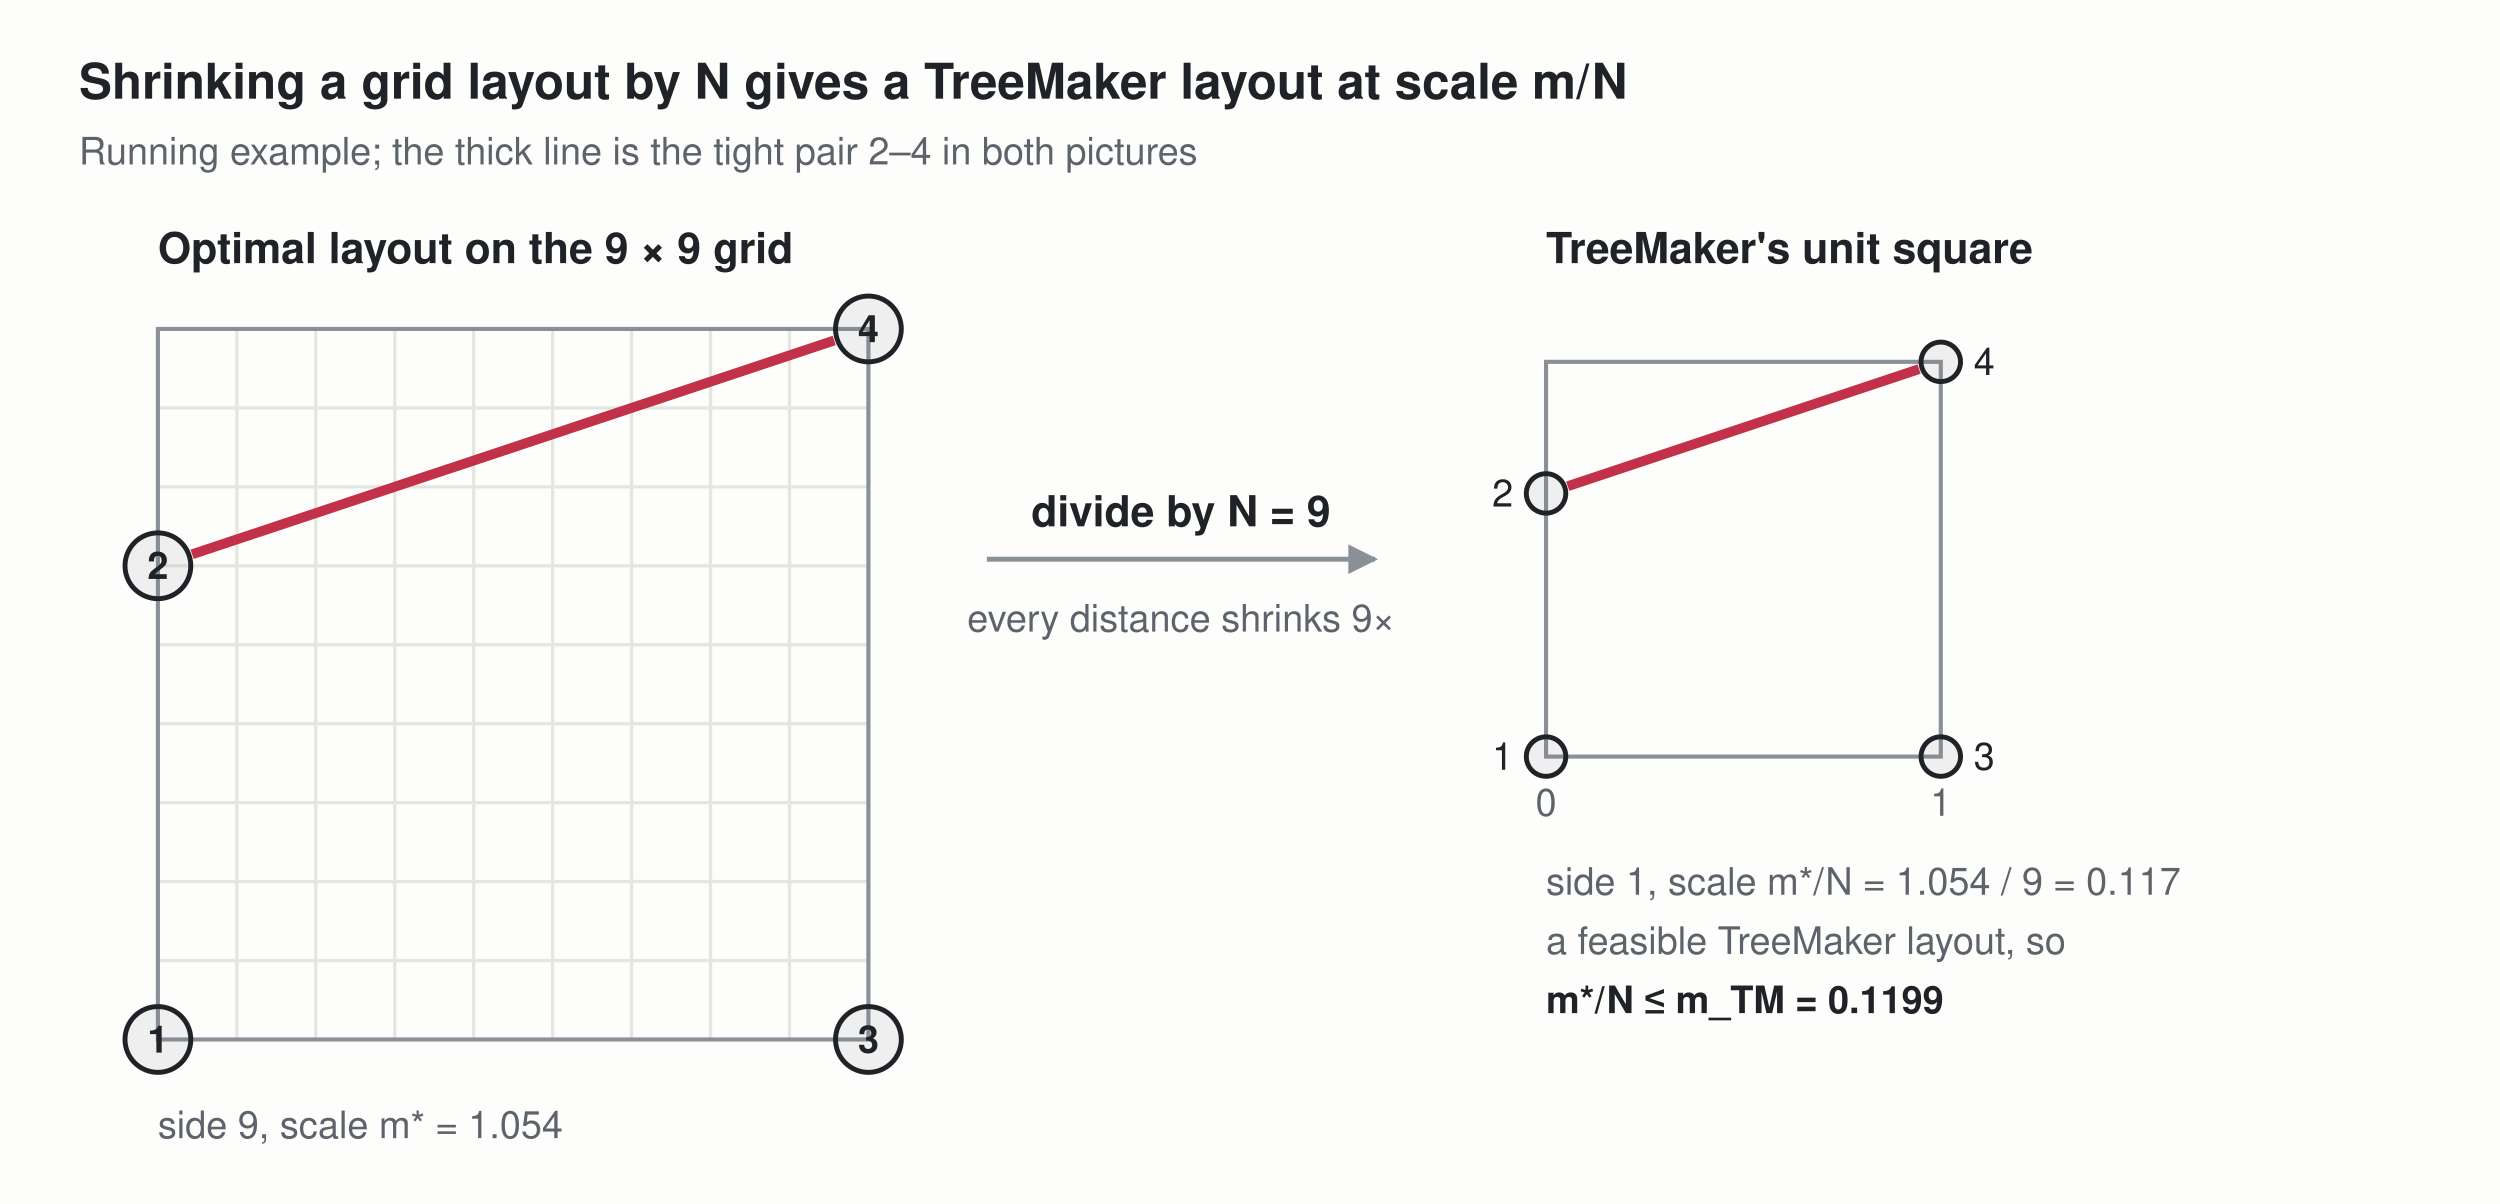
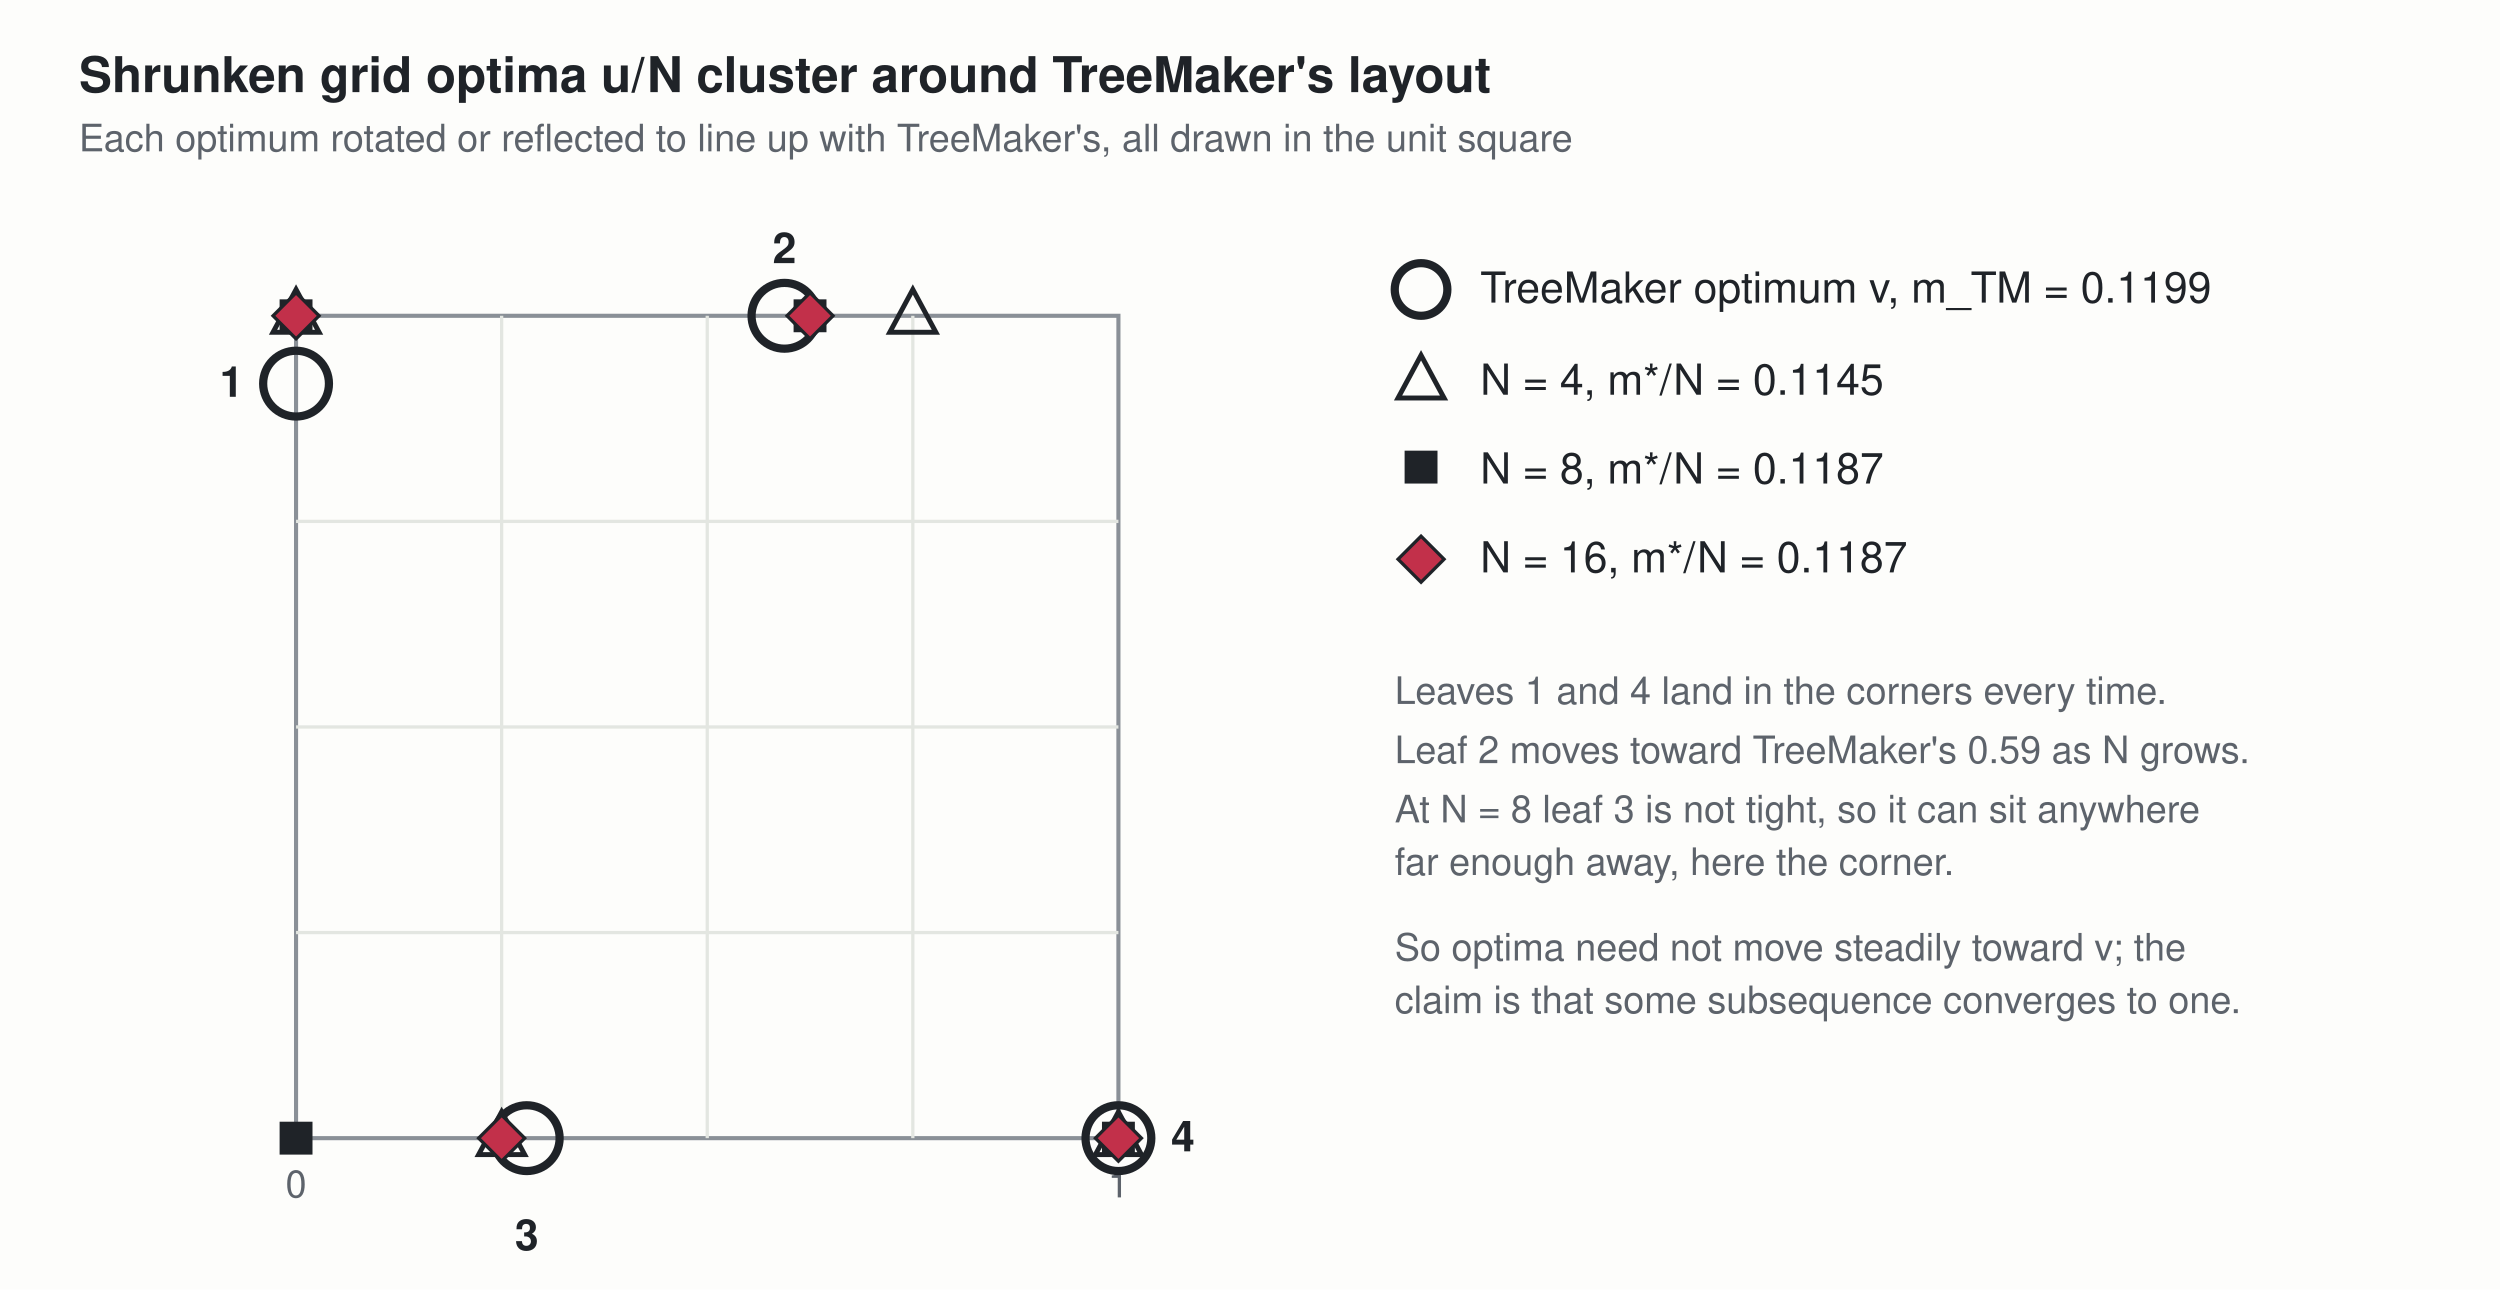
- <svg xmlns="http://www.w3.org/2000/svg" width="760" height="366" font-family="Archivo, -apple-system, system-ui, 'Segoe UI', Helvetica, Arial, sans-serif" viewBox="0 0 760 366" role="img" aria-label="Shrinking a grid layout by N gives a TreeMaker layout, so the scaled grid optimum cannot beat TreeMaker" font-size="13">
-   <rect x="0" y="0" width="760" height="366" fill="#fdfdfb" />
-   <defs>
-     <marker id="ub-arrow" viewBox="0 0 10 10" refX="9" refY="5" markerWidth="6" markerHeight="6" orient="auto-start-reverse">
-       <path d="M0 0L10 5L0 10z" fill="#8a9097" />
-     </marker>
-   </defs>
-   <text data-claude-text-id="title" x="24" y="30" font-size="15" font-weight="600" fill="#1f2328">Shrinking a grid layout by N gives a TreeMaker layout at scale m/N</text>
-   <text data-claude-text-id="subtitle" x="24" y="50" font-size="11.5" fill="#5d636b">Running example; the thick line is the tight pair 2–4 in both pictures</text>
-   <text data-claude-text-id="left-title" x="48" y="80" font-weight="600" fill="#1f2328">Optimal layout on the 9 × 9 grid</text>
-   <g data-claude-anchor="grid-layout">
-     <line x1="48" y1="316" x2="48" y2="100" stroke="#e3e6e1" />
-     <line x1="72" y1="316" x2="72" y2="100" stroke="#e3e6e1" />
-     <line x1="96" y1="316" x2="96" y2="100" stroke="#e3e6e1" />
-     <line x1="120" y1="316" x2="120" y2="100" stroke="#e3e6e1" />
-     <line x1="144" y1="316" x2="144" y2="100" stroke="#e3e6e1" />
-     <line x1="168" y1="316" x2="168" y2="100" stroke="#e3e6e1" />
-     <line x1="192" y1="316" x2="192" y2="100" stroke="#e3e6e1" />
-     <line x1="216" y1="316" x2="216" y2="100" stroke="#e3e6e1" />
-     <line x1="240" y1="316" x2="240" y2="100" stroke="#e3e6e1" />
-     <line x1="264" y1="316" x2="264" y2="100" stroke="#e3e6e1" />
-     <line x1="48" y1="316" x2="264" y2="316" stroke="#e3e6e1" />
-     <line x1="48" y1="292" x2="264" y2="292" stroke="#e3e6e1" />
-     <line x1="48" y1="268" x2="264" y2="268" stroke="#e3e6e1" />
-     <line x1="48" y1="244" x2="264" y2="244" stroke="#e3e6e1" />
-     <line x1="48" y1="220" x2="264" y2="220" stroke="#e3e6e1" />
-     <line x1="48" y1="196" x2="264" y2="196" stroke="#e3e6e1" />
-     <line x1="48" y1="172" x2="264" y2="172" stroke="#e3e6e1" />
-     <line x1="48" y1="148" x2="264" y2="148" stroke="#e3e6e1" />
-     <line x1="48" y1="124" x2="264" y2="124" stroke="#e3e6e1" />
-     <line x1="48" y1="100" x2="264" y2="100" stroke="#e3e6e1" />
-     <rect x="48" y="100" width="216" height="216" fill="none" stroke="#8a9097" stroke-width="1.25" />
-     <line x1="58.4" y1="168.5" x2="253.6" y2="103.5" stroke="#c2304a" stroke-width="3" />
-     <circle cx="48" cy="316" r="10" fill="rgba(107, 113, 120, 0.10)" stroke="#1f2328" stroke-width="1.5" />
-     <circle cx="48" cy="172" r="10" fill="rgba(107, 113, 120, 0.10)" stroke="#1f2328" stroke-width="1.5" />
-     <circle cx="264" cy="316" r="10" fill="rgba(107, 113, 120, 0.10)" stroke="#1f2328" stroke-width="1.5" />
-     <circle cx="264" cy="100" r="10" fill="rgba(107, 113, 120, 0.10)" stroke="#1f2328" stroke-width="1.5" />
-     <text data-claude-text-id="g1" x="48" y="320" text-anchor="middle" font-size="11.5" font-weight="600" fill="#1f2328">1</text>
-     <text data-claude-text-id="g2" x="48" y="176" text-anchor="middle" font-size="11.5" font-weight="600" fill="#1f2328">2</text>
-     <text data-claude-text-id="g3" x="264" y="320" text-anchor="middle" font-size="11.5" font-weight="600" fill="#1f2328">3</text>
-     <text data-claude-text-id="g4" x="264" y="104" text-anchor="middle" font-size="11.5" font-weight="600" fill="#1f2328">4</text>
+ <svg xmlns="http://www.w3.org/2000/svg" width="760" height="392" font-family="Archivo, -apple-system, system-ui, 'Segoe UI', Helvetica, Arial, sans-serif" viewBox="0 0 760 392" role="img" aria-label="Shrunken grid optima cluster around the TreeMaker layout as N grows" font-size="13">
+   <rect x="0" y="0" width="760" height="392" fill="#fdfdfb" />
+   <text data-claude-text-id="title" x="24" y="28" font-size="15" font-weight="600" fill="#1f2328">Shrunken grid optima u/N cluster around TreeMaker's layout</text>
+   <text data-claude-text-id="subtitle" x="24" y="46" font-size="11.5" fill="#5d636b">Each optimum rotated or reflected to line up with TreeMaker's, all drawn in the unit square</text>
+   <g data-claude-anchor="square">
+     <rect x="90" y="96" width="250" height="250" fill="none" stroke="#8a9097" stroke-width="1.25" />
+     <g>
+       <line x1="152.5" y1="346" x2="152.5" y2="96" stroke="#e3e6e1" />
+       <line x1="90" y1="283.5" x2="340" y2="283.5" stroke="#e3e6e1" />
+     </g>
+     <g>
+       <line x1="215" y1="346" x2="215" y2="96" stroke="#e3e6e1" />
+       <line x1="90" y1="221" x2="340" y2="221" stroke="#e3e6e1" />
+     </g>
+     <g>
+       <line x1="277.5" y1="346" x2="277.5" y2="96" stroke="#e3e6e1" />
+       <line x1="90" y1="158.5" x2="340" y2="158.5" stroke="#e3e6e1" />
+     </g>
+     <text data-claude-text-id="t0" x="90" y="364" text-anchor="middle" font-size="11.5" fill="#5d636b">0</text>
+     <text data-claude-text-id="t1" x="340" y="364" text-anchor="middle" font-size="11.5" fill="#5d636b">1</text>
  </g>
-   <text data-claude-text-id="left-cap" x="48" y="346" font-size="11.5" fill="#5d636b">side 9, scale m* = 1.054</text>
-   <g data-claude-anchor="shrink">
-     <path d="M300 170H418" fill="none" stroke="#8a9097" stroke-width="1.5" marker-end="url(#ub-arrow)" />
-     <text data-claude-text-id="shrink-label" x="359" y="160" text-anchor="middle" font-weight="600" fill="#1f2328">divide by N = 9</text>
-     <text data-claude-text-id="shrink-note" x="359" y="192" text-anchor="middle" font-size="11.5" fill="#5d636b">every distance shrinks 9×</text>
+   <g data-claude-anchor="layouts">
+     <circle cx="90" cy="116.625" r="10" fill="none" stroke="#1f2328" stroke-width="2.5" />
+     <circle cx="238.475" cy="96" r="10" fill="none" stroke="#1f2328" stroke-width="2.5" />
+     <circle cx="160.125" cy="346" r="10" fill="none" stroke="#1f2328" stroke-width="2.5" />
+     <circle cx="340" cy="346" r="10" fill="none" stroke="#1f2328" stroke-width="2.5" />
+     <polygon points="90,88 83,101 97,101" fill="none" stroke="#1f2328" stroke-width="1.5" />
+     <polygon points="277.5,88 270.5,101 284.5,101" fill="none" stroke="#1f2328" stroke-width="1.5" />
+     <polygon points="152.5,338 145.5,351 159.5,351" fill="none" stroke="#1f2328" stroke-width="1.5" />
+     <polygon points="340,338 333,351 347,351" fill="none" stroke="#1f2328" stroke-width="1.5" />
+     <rect x="85" y="91" width="10" height="10" fill="#1f2328" />
+     <rect x="241.25" y="91" width="10" height="10" fill="#1f2328" />
+     <rect x="85" y="341" width="10" height="10" fill="#1f2328" />
+     <rect x="335" y="341" width="10" height="10" fill="#1f2328" />
+     <polygon points="90,89 97,96 90,103 83,96" fill="#c2304a" stroke="#1f2328" stroke-width="1" />
+     <polygon points="246.25,89 253.25,96 246.25,103 239.25,96" fill="#c2304a" stroke="#1f2328" stroke-width="1" />
+     <polygon points="152.5,339 159.5,346 152.5,353 145.5,346" fill="#c2304a" stroke="#1f2328" stroke-width="1" />
+     <polygon points="340,339 347,346 340,353 333,346" fill="#c2304a" stroke="#1f2328" stroke-width="1" />
  </g>
-   <text data-claude-text-id="right-title" x="470" y="80" font-weight="600" fill="#1f2328">TreeMaker's unit square</text>
-   <g data-claude-anchor="unit-layout">
-     <rect x="470" y="110" width="120" height="120" fill="none" stroke="#8a9097" stroke-width="1.25" />
-     <line x1="476.6" y1="147.8" x2="583.4" y2="112.2" stroke="#c2304a" stroke-width="3" />
-     <circle cx="470" cy="230" r="6" fill="rgba(107, 113, 120, 0.10)" stroke="#1f2328" stroke-width="1.5" />
-     <circle cx="470" cy="150" r="6" fill="rgba(107, 113, 120, 0.10)" stroke="#1f2328" stroke-width="1.5" />
-     <circle cx="590" cy="230" r="6" fill="rgba(107, 113, 120, 0.10)" stroke="#1f2328" stroke-width="1.5" />
-     <circle cx="590" cy="110" r="6" fill="rgba(107, 113, 120, 0.10)" stroke="#1f2328" stroke-width="1.5" />
-     <text data-claude-text-id="u1" x="460" y="234" text-anchor="end" font-size="11.5" fill="#1f2328">1</text>
-     <text data-claude-text-id="u2" x="460" y="154" text-anchor="end" font-size="11.5" fill="#1f2328">2</text>
-     <text data-claude-text-id="u3" x="600" y="234" font-size="11.5" fill="#1f2328">3</text>
-     <text data-claude-text-id="u4" x="600" y="114" font-size="11.5" fill="#1f2328">4</text>
-     <text data-claude-text-id="tick0" x="470" y="248" text-anchor="middle" font-size="11.5" fill="#5d636b">0</text>
-     <text data-claude-text-id="tick1" x="590" y="248" text-anchor="middle" font-size="11.5" fill="#5d636b">1</text>
+   <g data-claude-anchor="leaf-labels">
+     <text data-claude-text-id="lv1" x="74" y="120.625" text-anchor="end" font-weight="600" fill="#1f2328">1</text>
+     <text data-claude-text-id="lv2" x="238.475" y="80" text-anchor="middle" font-weight="600" fill="#1f2328">2</text>
+     <text data-claude-text-id="lv3" x="160.125" y="380" text-anchor="middle" font-weight="600" fill="#1f2328">3</text>
+     <text data-claude-text-id="lv4" x="356" y="350" font-weight="600" fill="#1f2328">4</text>
  </g>
-   <text data-claude-text-id="right-cap1" x="470" y="272" font-size="11.5" fill="#5d636b">side 1, scale m*/N = 1.054 / 9 = 0.117</text>
-   <text data-claude-text-id="right-cap2" x="470" y="290" font-size="11.5" fill="#5d636b">a feasible TreeMaker layout, so</text>
-   <text data-claude-text-id="right-cap3" x="470" y="308" font-size="11.5" font-weight="600" fill="#1f2328">m*/N ≤ m_TM = 0.1199</text>
+   <g data-claude-anchor="legend">
+     <circle cx="432" cy="88" r="8" fill="none" stroke="#1f2328" stroke-width="2.5" />
+     <text data-claude-text-id="leg-v" x="450" y="92" fill="#1f2328">TreeMaker optimum v, m_TM = 0.1199</text>
+     <polygon points="432,108 425,121 439,121" fill="none" stroke="#1f2328" stroke-width="1.5" />
+     <text data-claude-text-id="leg-4" x="450" y="120" fill="#1f2328">N = 4, m*/N = 0.1145</text>
+     <rect x="427" y="137" width="10" height="10" fill="#1f2328" />
+     <text data-claude-text-id="leg-8" x="450" y="147" fill="#1f2328">N = 8, m*/N = 0.1187</text>
+     <polygon points="432,163 439,170 432,177 425,170" fill="#c2304a" stroke="#1f2328" stroke-width="1" />
+     <text data-claude-text-id="leg-16" x="450" y="174" fill="#1f2328">N = 16, m*/N = 0.1187</text>
+   </g>
+   <g data-claude-anchor="notes">
+     <text data-claude-text-id="n1" x="424" y="214" font-size="11.5" fill="#5d636b">Leaves 1 and 4 land in the corners every time.</text>
+     <text data-claude-text-id="n2" x="424" y="232" font-size="11.5" fill="#5d636b">Leaf 2 moves toward TreeMaker's 0.59 as N grows.</text>
+     <text data-claude-text-id="n3" x="424" y="250" font-size="11.5" fill="#5d636b">At N = 8 leaf 3 is not tight, so it can sit anywhere</text>
+     <text data-claude-text-id="n4" x="424" y="266" font-size="11.5" fill="#5d636b">far enough away, here the corner.</text>
+     <text data-claude-text-id="n5" x="424" y="292" font-size="11.5" fill="#5d636b">So optima need not move steadily toward v; the</text>
+     <text data-claude-text-id="n6" x="424" y="308" font-size="11.5" fill="#5d636b">claim is that some subsequence converges to one.</text>
+   </g>
</svg>
